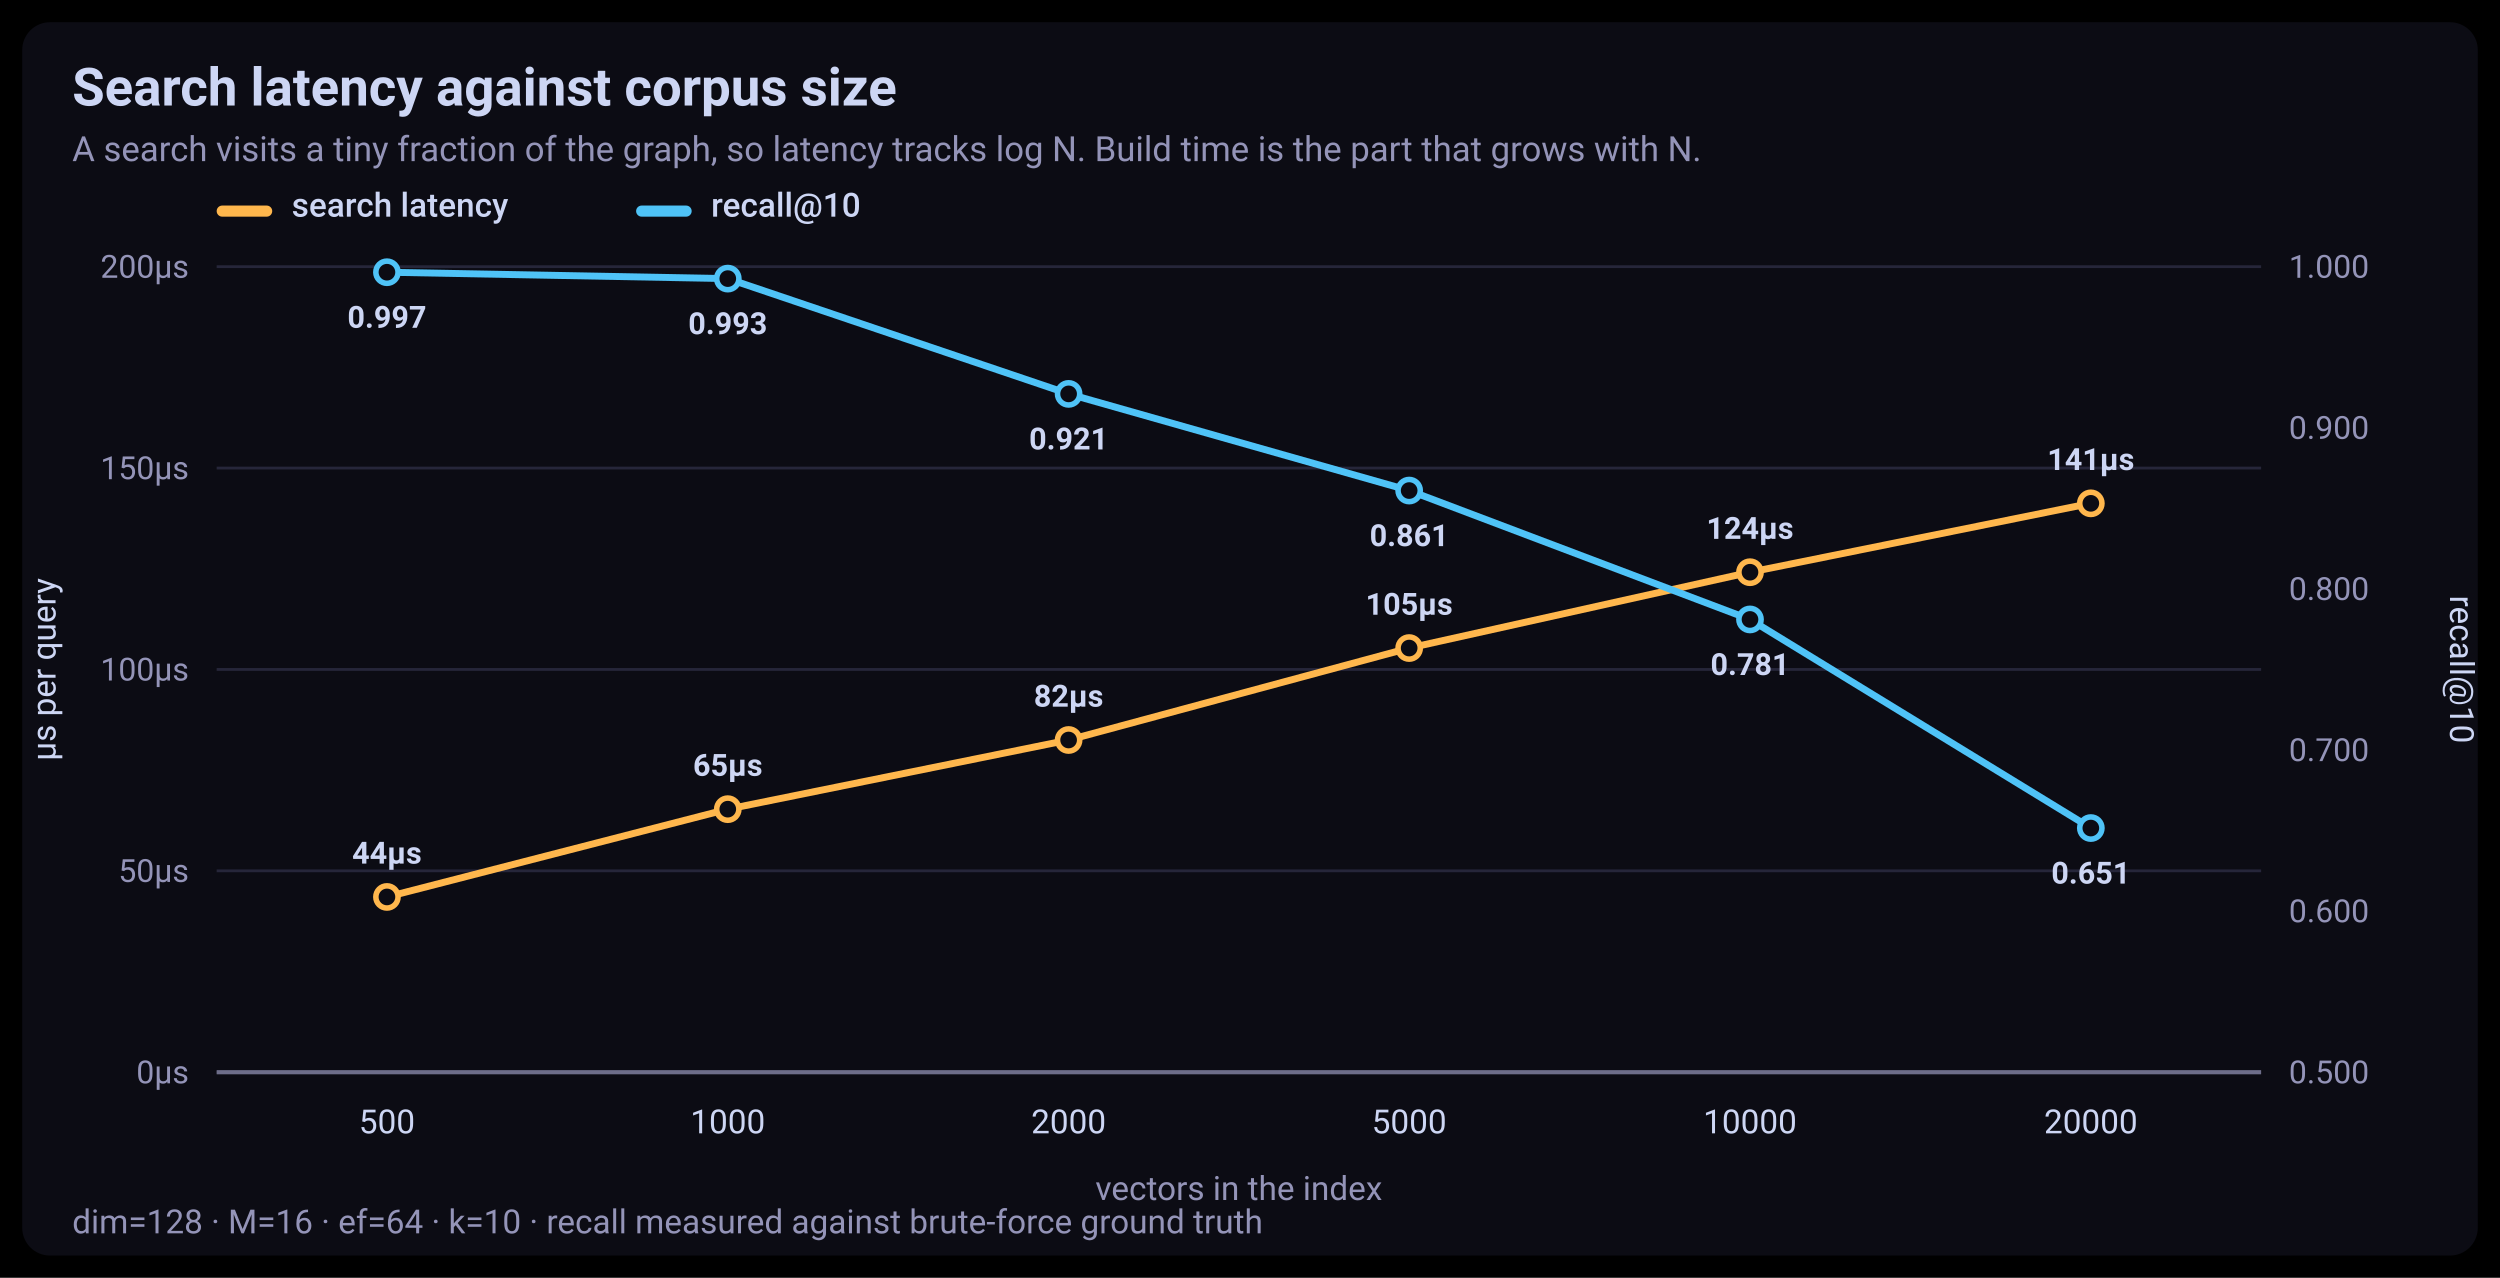
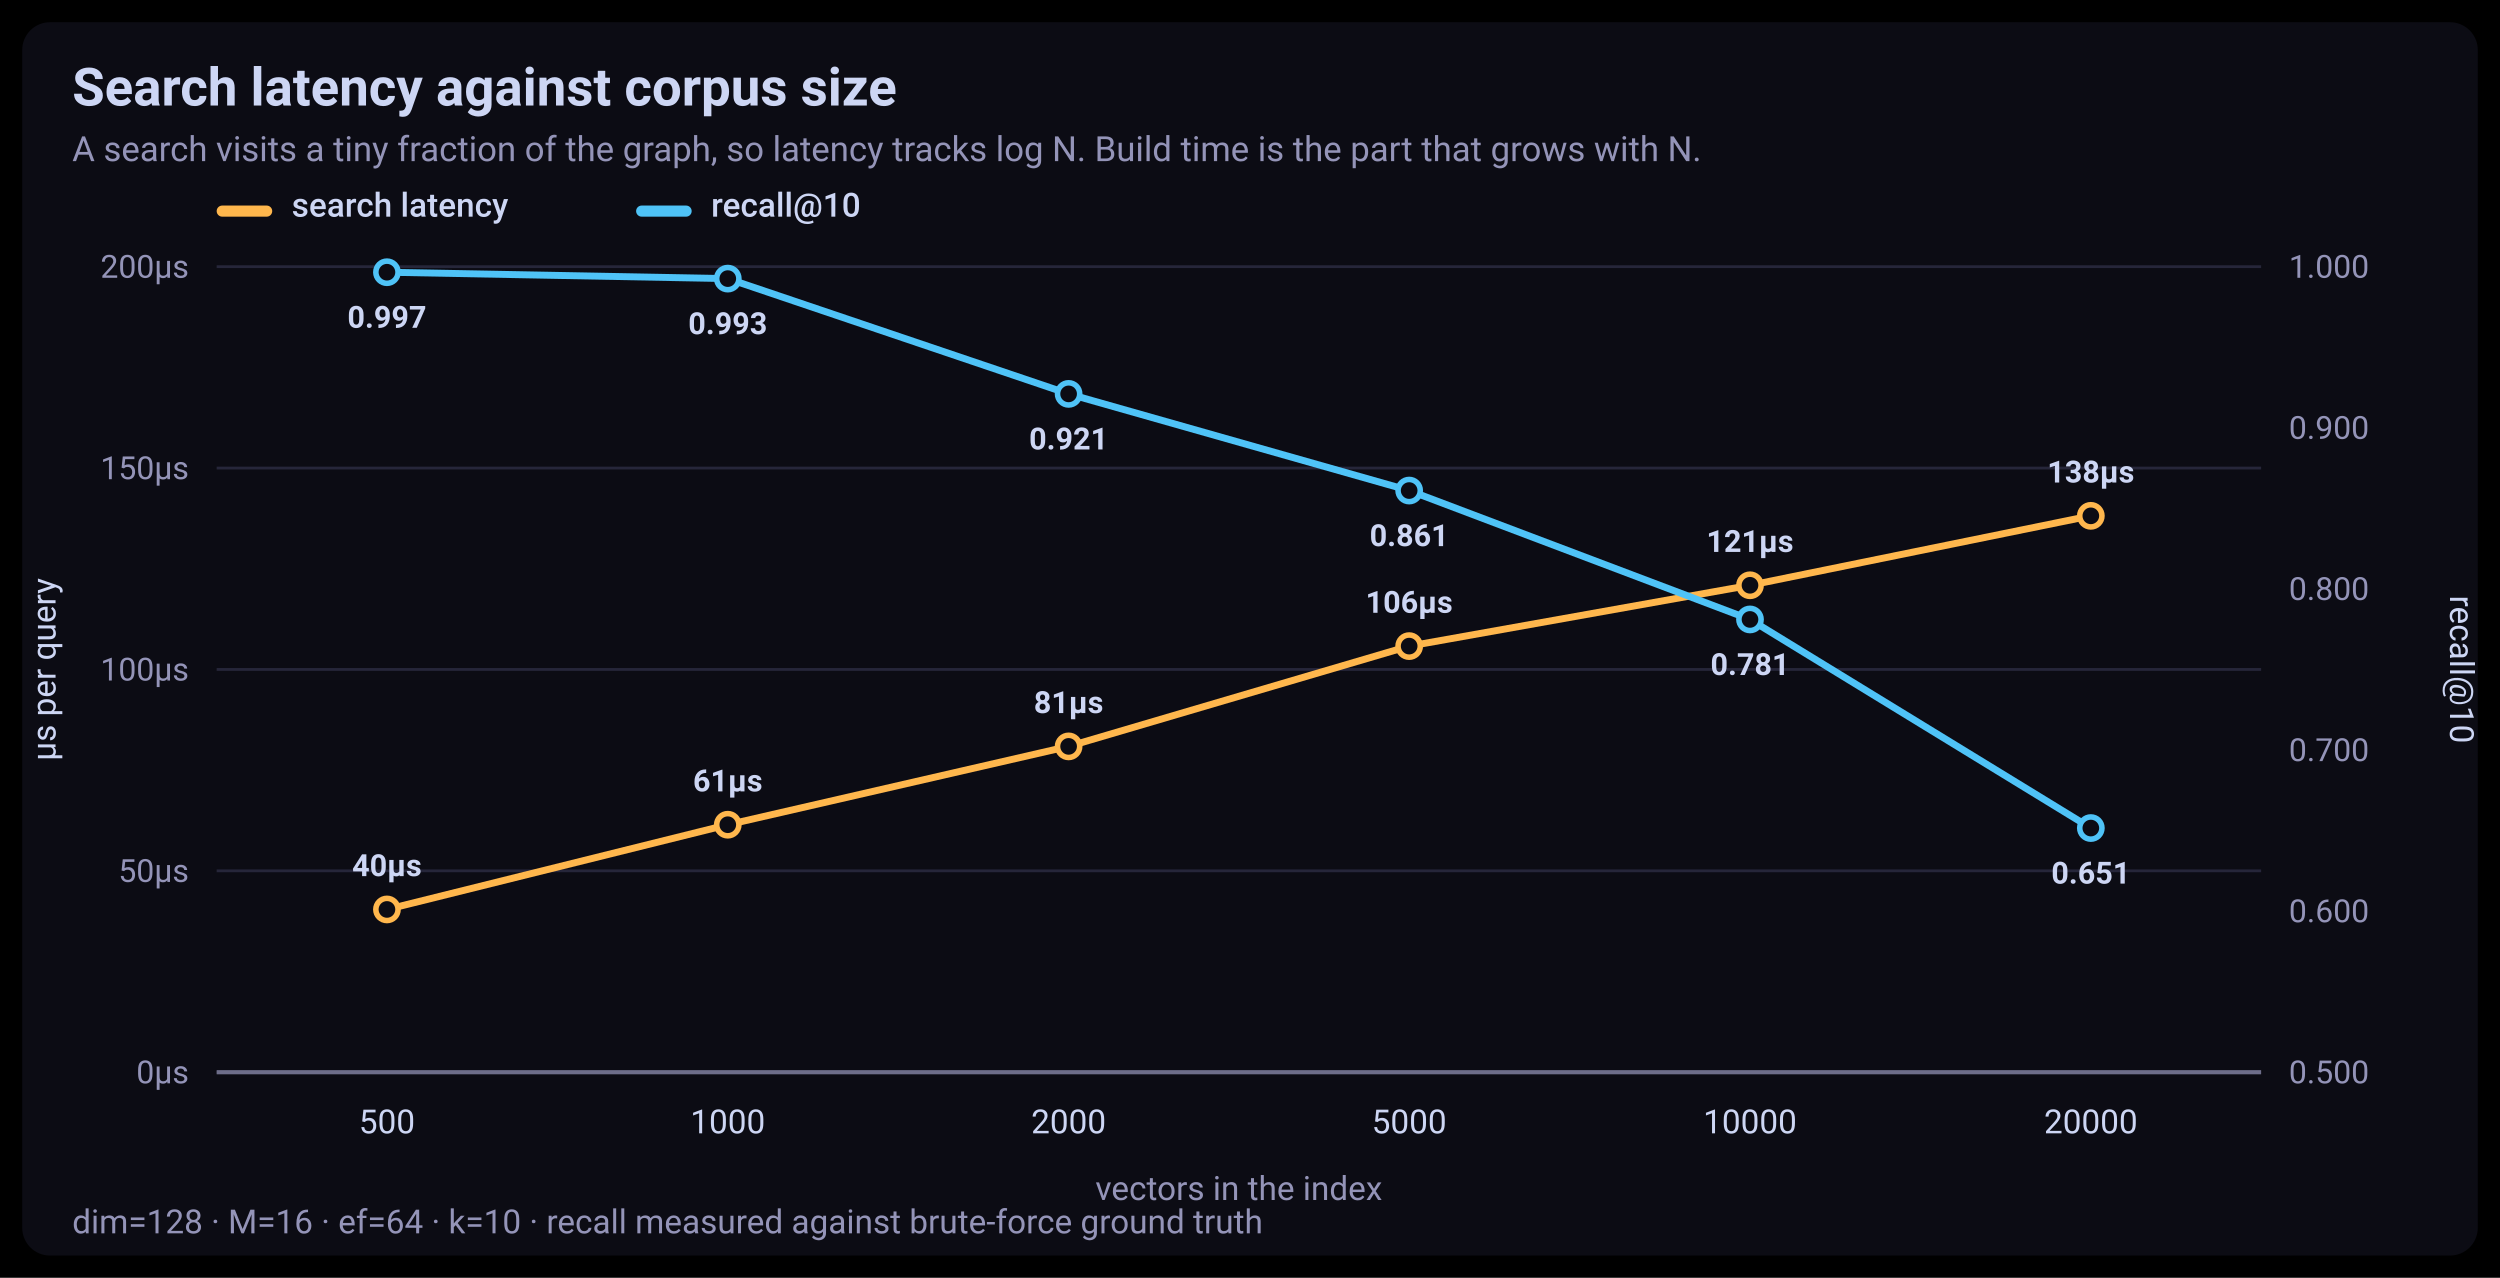
<svg xmlns="http://www.w3.org/2000/svg" viewBox="0 0 900 460" width="900" height="460" role="img" aria-label="Search latency against corpus size">
  <rect width="900" height="460" fill="#000000" />
  <rect x="8" y="8" width="884" height="444" rx="10" fill="#0C0C14" />
  <text x="26.0" y="38.0" fill="#CDD6F4" font-family="ui-sans-serif, system-ui, -apple-system, 'Segoe UI', Roboto, sans-serif" font-size="19.0" text-anchor="start" font-weight="600">Search latency against corpus size</text>
  <text x="26.0" y="58.0" fill="#9494B8" font-family="ui-sans-serif, system-ui, -apple-system, 'Segoe UI', Roboto, sans-serif" font-size="12.5" text-anchor="start" font-weight="400">A search visits a tiny fraction of the graph, so latency tracks log N. Build time is the part that grows with N.</text>
  <line x1="78" y1="386.0" x2="814" y2="386.0" stroke="#26263A" stroke-width="1" />
  <text x="68.0" y="390.0" fill="#9494B8" font-family="ui-sans-serif, system-ui, -apple-system, 'Segoe UI', Roboto, sans-serif" font-size="11.5" text-anchor="end" font-weight="400">0µs</text>
  <line x1="78" y1="313.5" x2="814" y2="313.5" stroke="#26263A" stroke-width="1" />
  <text x="68.0" y="317.5" fill="#9494B8" font-family="ui-sans-serif, system-ui, -apple-system, 'Segoe UI', Roboto, sans-serif" font-size="11.5" text-anchor="end" font-weight="400">50µs</text>
  <line x1="78" y1="241.0" x2="814" y2="241.0" stroke="#26263A" stroke-width="1" />
  <text x="68.0" y="245.0" fill="#9494B8" font-family="ui-sans-serif, system-ui, -apple-system, 'Segoe UI', Roboto, sans-serif" font-size="11.5" text-anchor="end" font-weight="400">100µs</text>
  <line x1="78" y1="168.5" x2="814" y2="168.5" stroke="#26263A" stroke-width="1" />
  <text x="68.0" y="172.5" fill="#9494B8" font-family="ui-sans-serif, system-ui, -apple-system, 'Segoe UI', Roboto, sans-serif" font-size="11.5" text-anchor="end" font-weight="400">150µs</text>
  <line x1="78" y1="96.0" x2="814" y2="96.0" stroke="#26263A" stroke-width="1" />
  <text x="68.0" y="100.0" fill="#9494B8" font-family="ui-sans-serif, system-ui, -apple-system, 'Segoe UI', Roboto, sans-serif" font-size="11.5" text-anchor="end" font-weight="400">200µs</text>
  <text x="20.0" y="241.0" fill="#CDD6F4" font-family="ui-sans-serif, system-ui, -apple-system, 'Segoe UI', Roboto, sans-serif" font-size="12" text-anchor="middle" transform="rotate(-90 20.0 241.0)">µs per query</text>
  <text x="824.0" y="390.0" fill="#9494B8" font-family="ui-sans-serif, system-ui, -apple-system, 'Segoe UI', Roboto, sans-serif" font-size="11.5" text-anchor="start" font-weight="400">0.500</text>
  <text x="824.0" y="332.0" fill="#9494B8" font-family="ui-sans-serif, system-ui, -apple-system, 'Segoe UI', Roboto, sans-serif" font-size="11.5" text-anchor="start" font-weight="400">0.600</text>
  <text x="824.0" y="274.0" fill="#9494B8" font-family="ui-sans-serif, system-ui, -apple-system, 'Segoe UI', Roboto, sans-serif" font-size="11.5" text-anchor="start" font-weight="400">0.700</text>
  <text x="824.0" y="216.0" fill="#9494B8" font-family="ui-sans-serif, system-ui, -apple-system, 'Segoe UI', Roboto, sans-serif" font-size="11.5" text-anchor="start" font-weight="400">0.800</text>
  <text x="824.0" y="158.0" fill="#9494B8" font-family="ui-sans-serif, system-ui, -apple-system, 'Segoe UI', Roboto, sans-serif" font-size="11.5" text-anchor="start" font-weight="400">0.900</text>
  <text x="824.0" y="100.0" fill="#9494B8" font-family="ui-sans-serif, system-ui, -apple-system, 'Segoe UI', Roboto, sans-serif" font-size="11.5" text-anchor="start" font-weight="400">1.000</text>
  <text x="882.0" y="241.0" fill="#CDD6F4" font-family="ui-sans-serif, system-ui, -apple-system, 'Segoe UI', Roboto, sans-serif" font-size="12" text-anchor="middle" transform="rotate(90 882.0 241.0)">recall@10</text>
  <line x1="78" y1="386" x2="814" y2="386" stroke="#6E6E8A" stroke-width="1.5" />
-   <polyline points="139.3,322.9 262.0,291.3 384.7,266.4 507.3,233.3 630.0,206.0 752.7,181.2" fill="none" stroke="#FFB74D" stroke-width="2.5" stroke-linejoin="round" stroke-linecap="round" />
-   <circle cx="139.3" cy="322.9" r="4" fill="#0C0C14" stroke="#FFB74D" stroke-width="2" />
-   <text x="139.3" y="310.9" fill="#CDD6F4" font-family="ui-sans-serif, system-ui, -apple-system, 'Segoe UI', Roboto, sans-serif" font-size="11.0" text-anchor="middle" font-weight="600">44µs</text>
-   <circle cx="262.0" cy="291.3" r="4" fill="#0C0C14" stroke="#FFB74D" stroke-width="2" />
-   <text x="262.0" y="279.3" fill="#CDD6F4" font-family="ui-sans-serif, system-ui, -apple-system, 'Segoe UI', Roboto, sans-serif" font-size="11.0" text-anchor="middle" font-weight="600">65µs</text>
-   <circle cx="384.7" cy="266.4" r="4" fill="#0C0C14" stroke="#FFB74D" stroke-width="2" />
-   <text x="384.7" y="254.4" fill="#CDD6F4" font-family="ui-sans-serif, system-ui, -apple-system, 'Segoe UI', Roboto, sans-serif" font-size="11.0" text-anchor="middle" font-weight="600">82µs</text>
-   <circle cx="507.3" cy="233.3" r="4" fill="#0C0C14" stroke="#FFB74D" stroke-width="2" />
-   <text x="507.3" y="221.3" fill="#CDD6F4" font-family="ui-sans-serif, system-ui, -apple-system, 'Segoe UI', Roboto, sans-serif" font-size="11.0" text-anchor="middle" font-weight="600">105µs</text>
-   <circle cx="630.0" cy="206.0" r="4" fill="#0C0C14" stroke="#FFB74D" stroke-width="2" />
-   <text x="630.0" y="194.0" fill="#CDD6F4" font-family="ui-sans-serif, system-ui, -apple-system, 'Segoe UI', Roboto, sans-serif" font-size="11.0" text-anchor="middle" font-weight="600">124µs</text>
-   <circle cx="752.7" cy="181.2" r="4" fill="#0C0C14" stroke="#FFB74D" stroke-width="2" />
-   <text x="752.7" y="169.2" fill="#CDD6F4" font-family="ui-sans-serif, system-ui, -apple-system, 'Segoe UI', Roboto, sans-serif" font-size="11.0" text-anchor="middle" font-weight="600">141µs</text>
+   <polyline points="139.3,327.4 262.0,296.9 384.7,268.7 507.3,232.6 630.0,210.7 752.7,185.7" fill="none" stroke="#FFB74D" stroke-width="2.5" stroke-linejoin="round" stroke-linecap="round" />
+   <circle cx="139.3" cy="327.4" r="4" fill="#0C0C14" stroke="#FFB74D" stroke-width="2" />
+   <text x="139.3" y="315.4" fill="#CDD6F4" font-family="ui-sans-serif, system-ui, -apple-system, 'Segoe UI', Roboto, sans-serif" font-size="11.0" text-anchor="middle" font-weight="600">40µs</text>
+   <circle cx="262.0" cy="296.9" r="4" fill="#0C0C14" stroke="#FFB74D" stroke-width="2" />
+   <text x="262.0" y="284.9" fill="#CDD6F4" font-family="ui-sans-serif, system-ui, -apple-system, 'Segoe UI', Roboto, sans-serif" font-size="11.0" text-anchor="middle" font-weight="600">61µs</text>
+   <circle cx="384.7" cy="268.7" r="4" fill="#0C0C14" stroke="#FFB74D" stroke-width="2" />
+   <text x="384.7" y="256.7" fill="#CDD6F4" font-family="ui-sans-serif, system-ui, -apple-system, 'Segoe UI', Roboto, sans-serif" font-size="11.0" text-anchor="middle" font-weight="600">81µs</text>
+   <circle cx="507.3" cy="232.6" r="4" fill="#0C0C14" stroke="#FFB74D" stroke-width="2" />
+   <text x="507.3" y="220.6" fill="#CDD6F4" font-family="ui-sans-serif, system-ui, -apple-system, 'Segoe UI', Roboto, sans-serif" font-size="11.0" text-anchor="middle" font-weight="600">106µs</text>
+   <circle cx="630.0" cy="210.7" r="4" fill="#0C0C14" stroke="#FFB74D" stroke-width="2" />
+   <text x="630.0" y="198.7" fill="#CDD6F4" font-family="ui-sans-serif, system-ui, -apple-system, 'Segoe UI', Roboto, sans-serif" font-size="11.0" text-anchor="middle" font-weight="600">121µs</text>
+   <circle cx="752.7" cy="185.7" r="4" fill="#0C0C14" stroke="#FFB74D" stroke-width="2" />
+   <text x="752.7" y="173.7" fill="#CDD6F4" font-family="ui-sans-serif, system-ui, -apple-system, 'Segoe UI', Roboto, sans-serif" font-size="11.0" text-anchor="middle" font-weight="600">138µs</text>
  <polyline points="139.3,98.0 262.0,100.3 384.7,141.8 507.3,176.6 630.0,223.0 752.7,298.1" fill="none" stroke="#4FC3F7" stroke-width="2.5" stroke-linejoin="round" stroke-linecap="round" />
  <circle cx="139.3" cy="98.0" r="4" fill="#0C0C14" stroke="#4FC3F7" stroke-width="2" />
  <text x="139.3" y="118.0" fill="#CDD6F4" font-family="ui-sans-serif, system-ui, -apple-system, 'Segoe UI', Roboto, sans-serif" font-size="11.0" text-anchor="middle" font-weight="600">0.997</text>
  <circle cx="262.0" cy="100.3" r="4" fill="#0C0C14" stroke="#4FC3F7" stroke-width="2" />
  <text x="262.0" y="120.3" fill="#CDD6F4" font-family="ui-sans-serif, system-ui, -apple-system, 'Segoe UI', Roboto, sans-serif" font-size="11.0" text-anchor="middle" font-weight="600">0.993</text>
  <circle cx="384.7" cy="141.8" r="4" fill="#0C0C14" stroke="#4FC3F7" stroke-width="2" />
  <text x="384.7" y="161.8" fill="#CDD6F4" font-family="ui-sans-serif, system-ui, -apple-system, 'Segoe UI', Roboto, sans-serif" font-size="11.0" text-anchor="middle" font-weight="600">0.921</text>
  <circle cx="507.3" cy="176.6" r="4" fill="#0C0C14" stroke="#4FC3F7" stroke-width="2" />
  <text x="507.3" y="196.6" fill="#CDD6F4" font-family="ui-sans-serif, system-ui, -apple-system, 'Segoe UI', Roboto, sans-serif" font-size="11.0" text-anchor="middle" font-weight="600">0.861</text>
  <circle cx="630.0" cy="223.0" r="4" fill="#0C0C14" stroke="#4FC3F7" stroke-width="2" />
  <text x="630.0" y="243.0" fill="#CDD6F4" font-family="ui-sans-serif, system-ui, -apple-system, 'Segoe UI', Roboto, sans-serif" font-size="11.0" text-anchor="middle" font-weight="600">0.781</text>
  <circle cx="752.7" cy="298.1" r="4" fill="#0C0C14" stroke="#4FC3F7" stroke-width="2" />
  <text x="752.7" y="318.1" fill="#CDD6F4" font-family="ui-sans-serif, system-ui, -apple-system, 'Segoe UI', Roboto, sans-serif" font-size="11.0" text-anchor="middle" font-weight="600">0.651</text>
  <text x="139.3" y="408.0" fill="#CDD6F4" font-family="ui-sans-serif, system-ui, -apple-system, 'Segoe UI', Roboto, sans-serif" font-size="12.0" text-anchor="middle" font-weight="400">500</text>
  <text x="262.0" y="408.0" fill="#CDD6F4" font-family="ui-sans-serif, system-ui, -apple-system, 'Segoe UI', Roboto, sans-serif" font-size="12.0" text-anchor="middle" font-weight="400">1000</text>
  <text x="384.7" y="408.0" fill="#CDD6F4" font-family="ui-sans-serif, system-ui, -apple-system, 'Segoe UI', Roboto, sans-serif" font-size="12.0" text-anchor="middle" font-weight="400">2000</text>
  <text x="507.3" y="408.0" fill="#CDD6F4" font-family="ui-sans-serif, system-ui, -apple-system, 'Segoe UI', Roboto, sans-serif" font-size="12.0" text-anchor="middle" font-weight="400">5000</text>
  <text x="630.0" y="408.0" fill="#CDD6F4" font-family="ui-sans-serif, system-ui, -apple-system, 'Segoe UI', Roboto, sans-serif" font-size="12.0" text-anchor="middle" font-weight="400">10000</text>
  <text x="752.7" y="408.0" fill="#CDD6F4" font-family="ui-sans-serif, system-ui, -apple-system, 'Segoe UI', Roboto, sans-serif" font-size="12.0" text-anchor="middle" font-weight="400">20000</text>
  <text x="446.0" y="432.0" fill="#9494B8" font-family="ui-sans-serif, system-ui, -apple-system, 'Segoe UI', Roboto, sans-serif" font-size="12.0" text-anchor="middle" font-weight="400">vectors in the index</text>
  <rect x="78.0" y="74.0" width="20" height="4" rx="2" fill="#FFB74D" />
  <text x="105.0" y="78.0" fill="#CDD6F4" font-family="ui-sans-serif, system-ui, -apple-system, 'Segoe UI', Roboto, sans-serif" font-size="12.0" text-anchor="start" font-weight="500">search latency</text>
  <rect x="229.0" y="74.0" width="20" height="4" rx="2" fill="#4FC3F7" />
  <text x="256.0" y="78.0" fill="#CDD6F4" font-family="ui-sans-serif, system-ui, -apple-system, 'Segoe UI', Roboto, sans-serif" font-size="12.0" text-anchor="start" font-weight="500">recall@10</text>
  <text x="26.0" y="444.0" fill="#9494B8" font-family="ui-sans-serif, system-ui, -apple-system, 'Segoe UI', Roboto, sans-serif" font-size="12.0" text-anchor="start" font-weight="400">dim=128 · M=16 · ef=64 · k=10 · recall measured against brute-force ground truth</text>
</svg>
